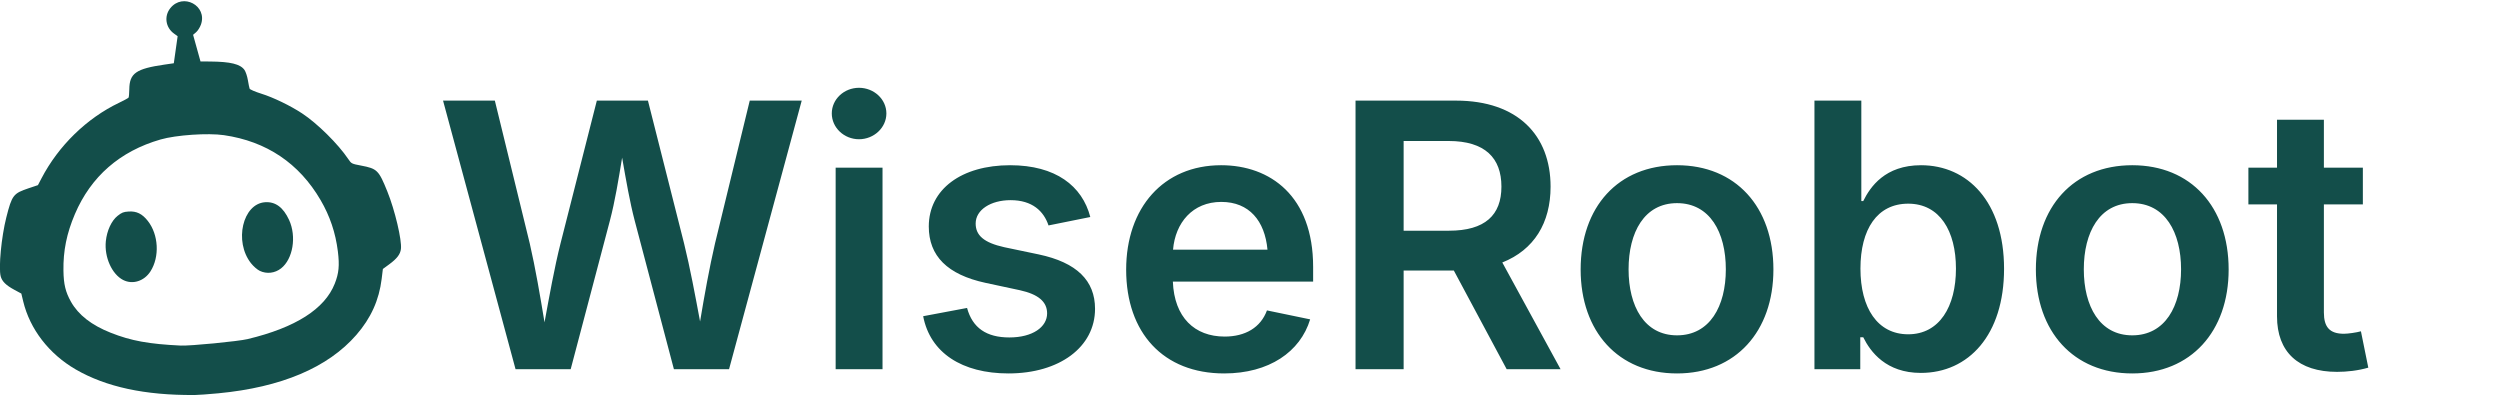
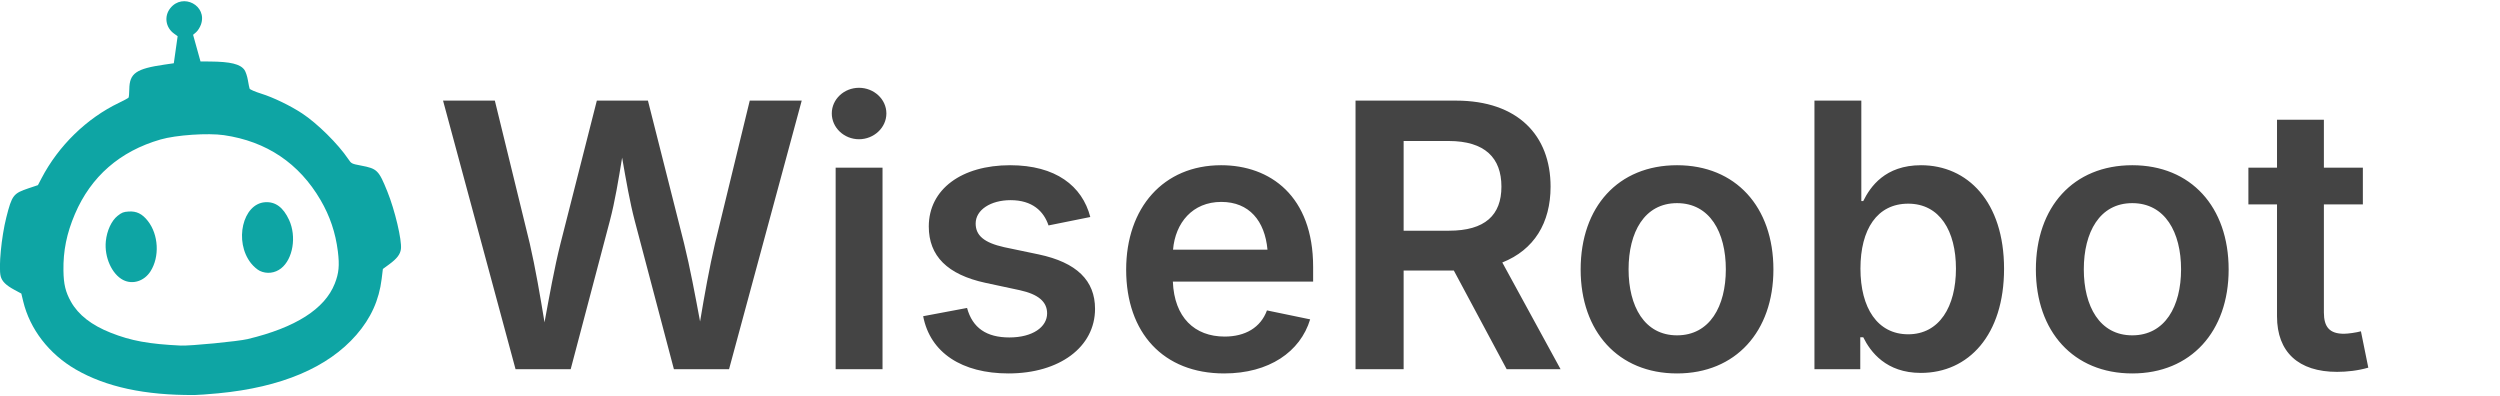
<svg xmlns="http://www.w3.org/2000/svg" width="222.5" height="35.2" viewBox="0 0 222.5 35.2" version="1.1">
  <g transform="translate(-159.3422,-66.6)">
    <g transform="translate(159.2 84.23) scale(0.95) translate(-159.2 -86.89)">
-       <path style="fill:#134e4a;stroke-width:0.1" d="m 177.549,105.337 c -4.613,0.036 -8.28,-0.756 -11.114,-2.4 -2.496,-1.448 -4.287,-3.772 -4.912,-6.374 l -0.175,-0.728 -0.652,-0.352 c -0.791,-0.427 -1.159,-0.792 -1.283,-1.27 -0.209,-0.807 0.068,-3.698 0.528,-5.511 0.531,-2.093 0.654,-2.253 2.106,-2.739 l 0.857,-0.287 0.329,-0.63 c 1.601,-3.067 4.243,-5.64 7.281,-7.09 0.455,-0.217 0.851,-0.434 0.882,-0.482 0.03,-0.048 0.06,-0.404 0.067,-0.789 0.023,-1.492 0.626,-1.913 3.293,-2.3 l 0.877,-0.127 0.179,-1.267 0.179,-1.267 -0.345,-0.25 c -0.784,-0.567 -0.938,-1.616 -0.349,-2.365 1.177,-1.495 3.519,-0.24 2.873,1.539 -0.093,0.256 -0.296,0.574 -0.45,0.705 l -0.281,0.239 0.347,1.248 0.347,1.248 0.904,0.007 c 1.907,0.015 2.828,0.241 3.214,0.787 0.117,0.166 0.259,0.59 0.32,0.953 0.06,0.36 0.133,0.72 0.163,0.801 0.029,0.081 0.525,0.294 1.1,0.474 1.123,0.351 2.714,1.119 3.817,1.845 1.428,0.938 3.387,2.877 4.329,4.283 0.284,0.424 0.314,0.439 1.19,0.605 1.516,0.288 1.658,0.427 2.468,2.43 0.707,1.747 1.372,4.558 1.273,5.383 -0.059,0.497 -0.372,0.906 -1.097,1.438 l -0.595,0.436 -0.113,0.929 c -0.241,1.982 -1.008,3.68 -2.372,5.248 -2.662,3.061 -7.031,4.909 -12.935,5.472 -0.905,0.086 -1.917,0.159 -2.248,0.162 z m 5.014,-5.242 c 4.468,-1.071 7.207,-2.814 8.145,-5.181 0.388,-0.98 0.459,-1.707 0.294,-3.032 -0.217,-1.747 -0.743,-3.307 -1.62,-4.809 -2.012,-3.447 -5.065,-5.497 -9.05,-6.078 -1.503,-0.219 -4.483,-0.016 -5.943,0.405 -3.8,1.095 -6.521,3.466 -8.023,6.99 -0.77,1.806 -1.101,3.44 -1.073,5.294 0.019,1.282 0.196,2.011 0.704,2.914 0.696,1.236 1.923,2.194 3.725,2.908 1.905,0.755 3.574,1.06 6.558,1.201 0.887,0.042 5.385,-0.395 6.283,-0.61 z m -11.671,-5.53 c -1.063,-0.543 -1.78,-2.146 -1.628,-3.637 0.102,-0.997 0.533,-1.924 1.104,-2.376 0.391,-0.309 0.55,-0.372 1.027,-0.403 0.749,-0.049 1.274,0.208 1.804,0.882 1.01,1.285 1.119,3.357 0.249,4.721 -0.586,0.919 -1.672,1.264 -2.555,0.812 z m 12.792,-0.859 c -0.235,-0.113 -0.592,-0.425 -0.825,-0.72 -1.597,-2.034 -0.777,-5.566 1.326,-5.709 0.966,-0.066 1.704,0.48 2.248,1.662 0.713,1.551 0.364,3.66 -0.752,4.536 -0.581,0.455 -1.346,0.544 -1.997,0.232 z" id="path245" />
+       <path style="fill:#0ea5a4;stroke-width:0.1" d="m 177.549,105.337 c -4.613,0.036 -8.28,-0.756 -11.114,-2.4 -2.496,-1.448 -4.287,-3.772 -4.912,-6.374 l -0.175,-0.728 -0.652,-0.352 c -0.791,-0.427 -1.159,-0.792 -1.283,-1.27 -0.209,-0.807 0.068,-3.698 0.528,-5.511 0.531,-2.093 0.654,-2.253 2.106,-2.739 l 0.857,-0.287 0.329,-0.63 c 1.601,-3.067 4.243,-5.64 7.281,-7.09 0.455,-0.217 0.851,-0.434 0.882,-0.482 0.03,-0.048 0.06,-0.404 0.067,-0.789 0.023,-1.492 0.626,-1.913 3.293,-2.3 l 0.877,-0.127 0.179,-1.267 0.179,-1.267 -0.345,-0.25 c -0.784,-0.567 -0.938,-1.616 -0.349,-2.365 1.177,-1.495 3.519,-0.24 2.873,1.539 -0.093,0.256 -0.296,0.574 -0.45,0.705 l -0.281,0.239 0.347,1.248 0.347,1.248 0.904,0.007 c 1.907,0.015 2.828,0.241 3.214,0.787 0.117,0.166 0.259,0.59 0.32,0.953 0.06,0.36 0.133,0.72 0.163,0.801 0.029,0.081 0.525,0.294 1.1,0.474 1.123,0.351 2.714,1.119 3.817,1.845 1.428,0.938 3.387,2.877 4.329,4.283 0.284,0.424 0.314,0.439 1.19,0.605 1.516,0.288 1.658,0.427 2.468,2.43 0.707,1.747 1.372,4.558 1.273,5.383 -0.059,0.497 -0.372,0.906 -1.097,1.438 l -0.595,0.436 -0.113,0.929 c -0.241,1.982 -1.008,3.68 -2.372,5.248 -2.662,3.061 -7.031,4.909 -12.935,5.472 -0.905,0.086 -1.917,0.159 -2.248,0.162 z m 5.014,-5.242 c 4.468,-1.071 7.207,-2.814 8.145,-5.181 0.388,-0.98 0.459,-1.707 0.294,-3.032 -0.217,-1.747 -0.743,-3.307 -1.62,-4.809 -2.012,-3.447 -5.065,-5.497 -9.05,-6.078 -1.503,-0.219 -4.483,-0.016 -5.943,0.405 -3.8,1.095 -6.521,3.466 -8.023,6.99 -0.77,1.806 -1.101,3.44 -1.073,5.294 0.019,1.282 0.196,2.011 0.704,2.914 0.696,1.236 1.923,2.194 3.725,2.908 1.905,0.755 3.574,1.06 6.558,1.201 0.887,0.042 5.385,-0.395 6.283,-0.61 z m -11.671,-5.53 c -1.063,-0.543 -1.78,-2.146 -1.628,-3.637 0.102,-0.997 0.533,-1.924 1.104,-2.376 0.391,-0.309 0.55,-0.372 1.027,-0.403 0.749,-0.049 1.274,0.208 1.804,0.882 1.01,1.285 1.119,3.357 0.249,4.721 -0.586,0.919 -1.672,1.264 -2.555,0.812 z m 12.792,-0.859 c -0.235,-0.113 -0.592,-0.425 -0.825,-0.72 -1.597,-2.034 -0.777,-5.566 1.326,-5.709 0.966,-0.066 1.704,0.48 2.248,1.662 0.713,1.551 0.364,3.66 -0.752,4.536 -0.581,0.455 -1.346,0.544 -1.997,0.232 z" id="path245" />
    </g>
-     <text xml:space="preserve" style="font-style:normal;font-variant:normal;font-weight:600;font-stretch:normal;font-size:32.861px;font-family:Montserrat, -apple-system, sans-serif;word-spacing:-3.948px;fill:#134e4a;stroke-width:2.738" x="197.976" y="99.46" id="text344">
+     <text xml:space="preserve" style="font-style:normal;font-variant:normal;font-weight:600;font-stretch:normal;font-size:32.861px;font-family:Montserrat, -apple-system, sans-serif;word-spacing:-3.948px;fill:#444444;stroke-width:2.738" x="197.976" y="99.46" id="text344">
      <tspan x="197.976" y="99.46">WiseRobot</tspan>
    </text>
  </g>
</svg>
